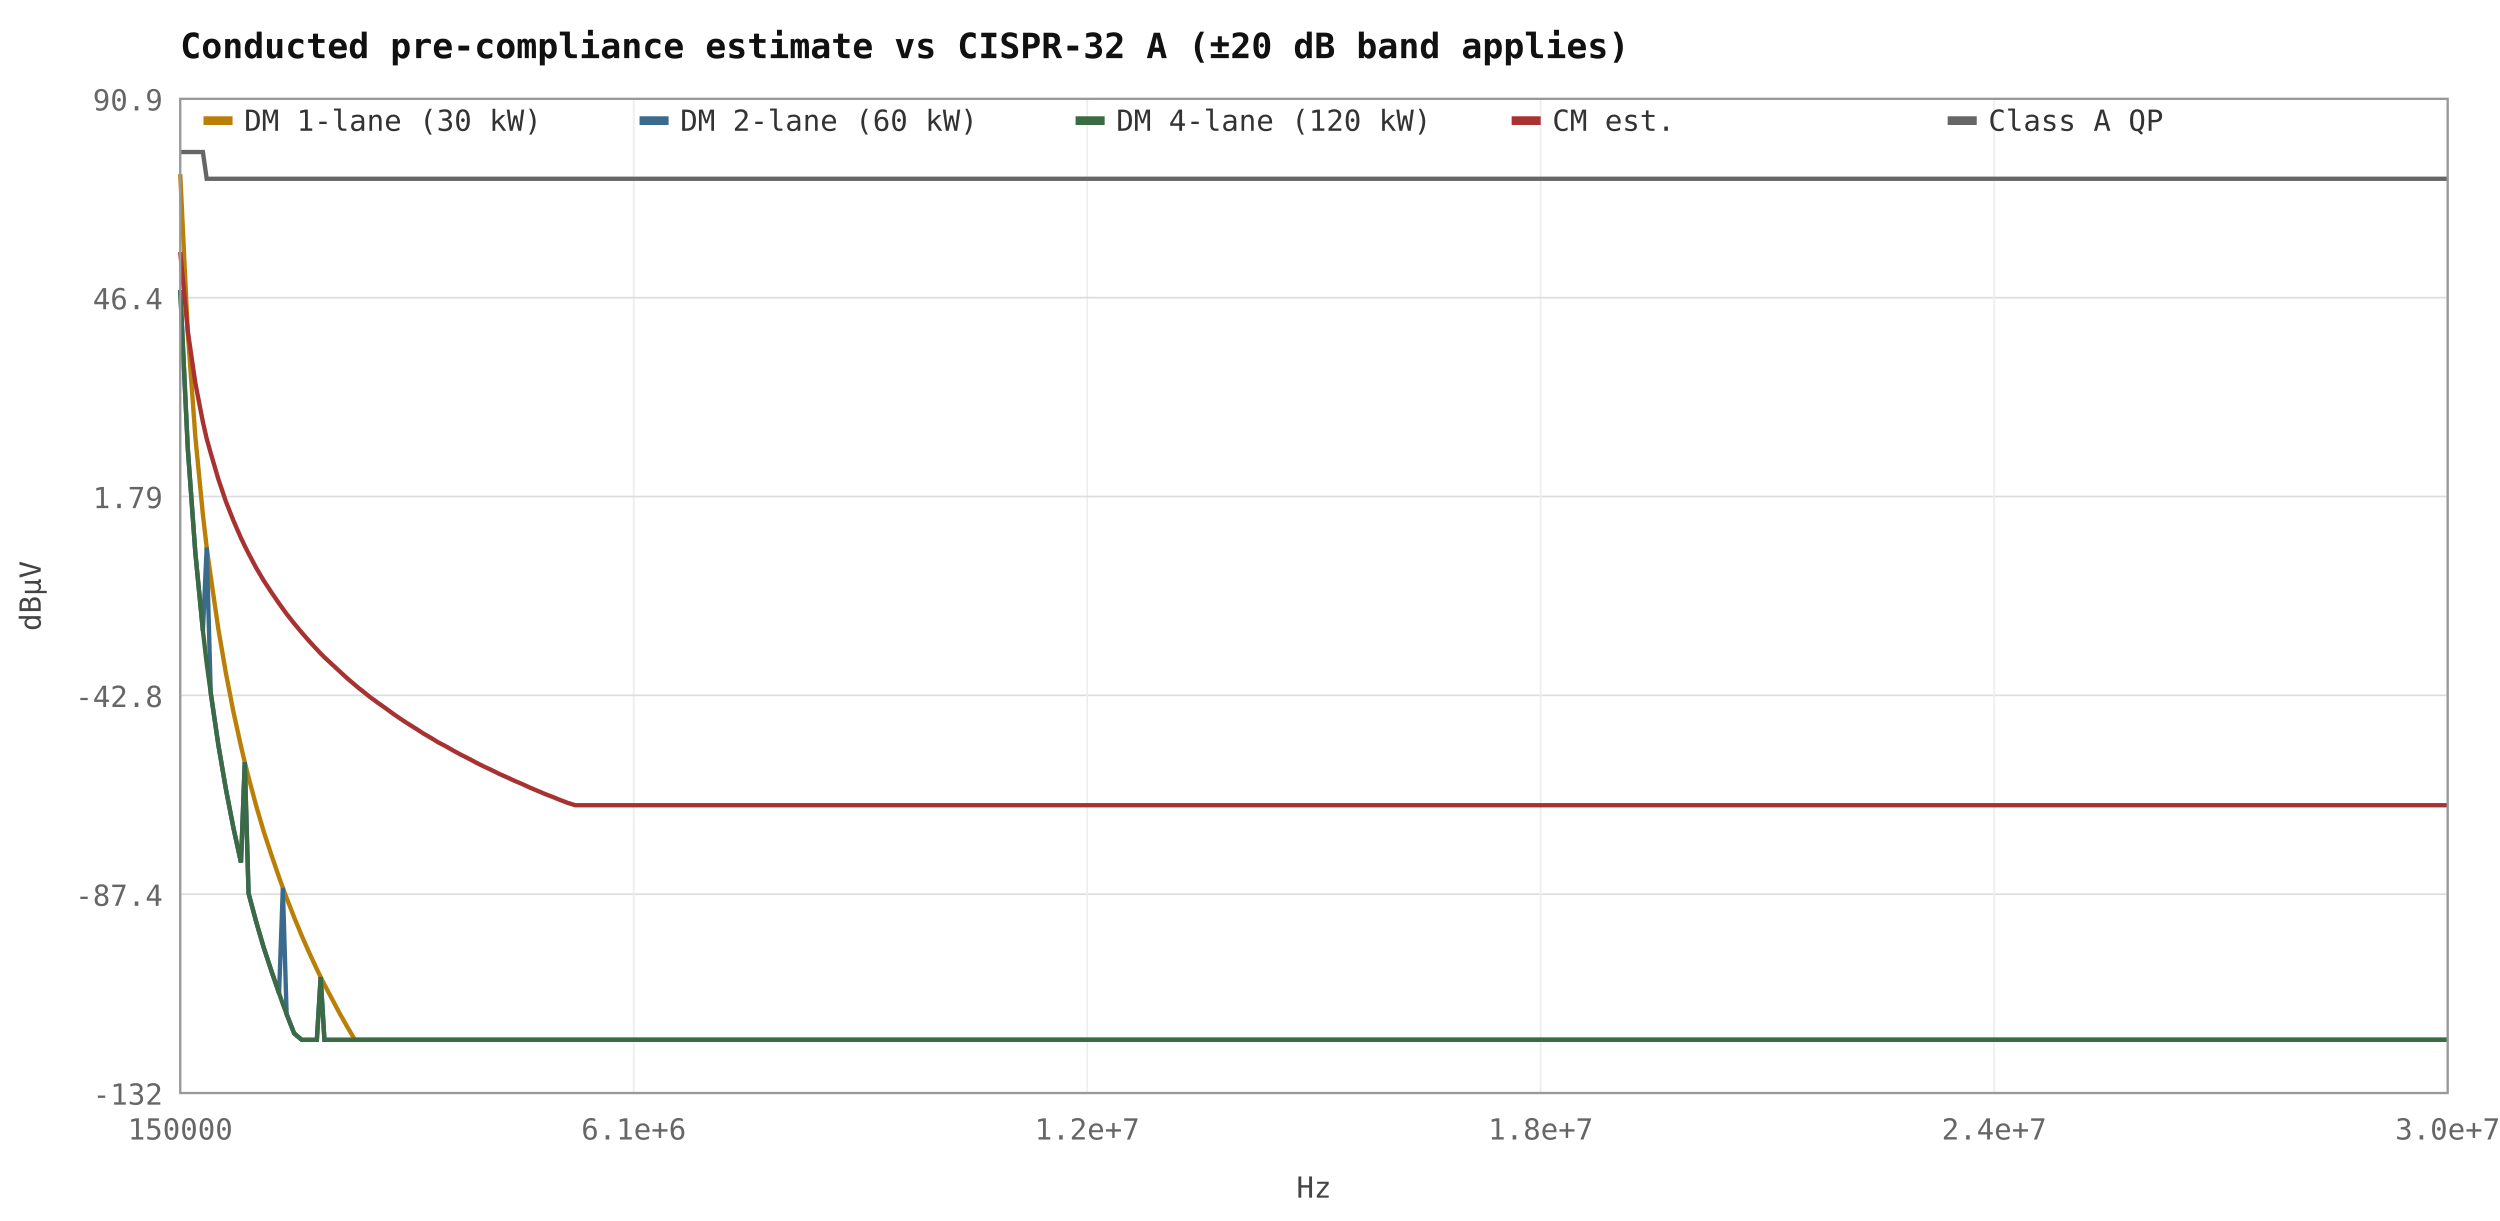
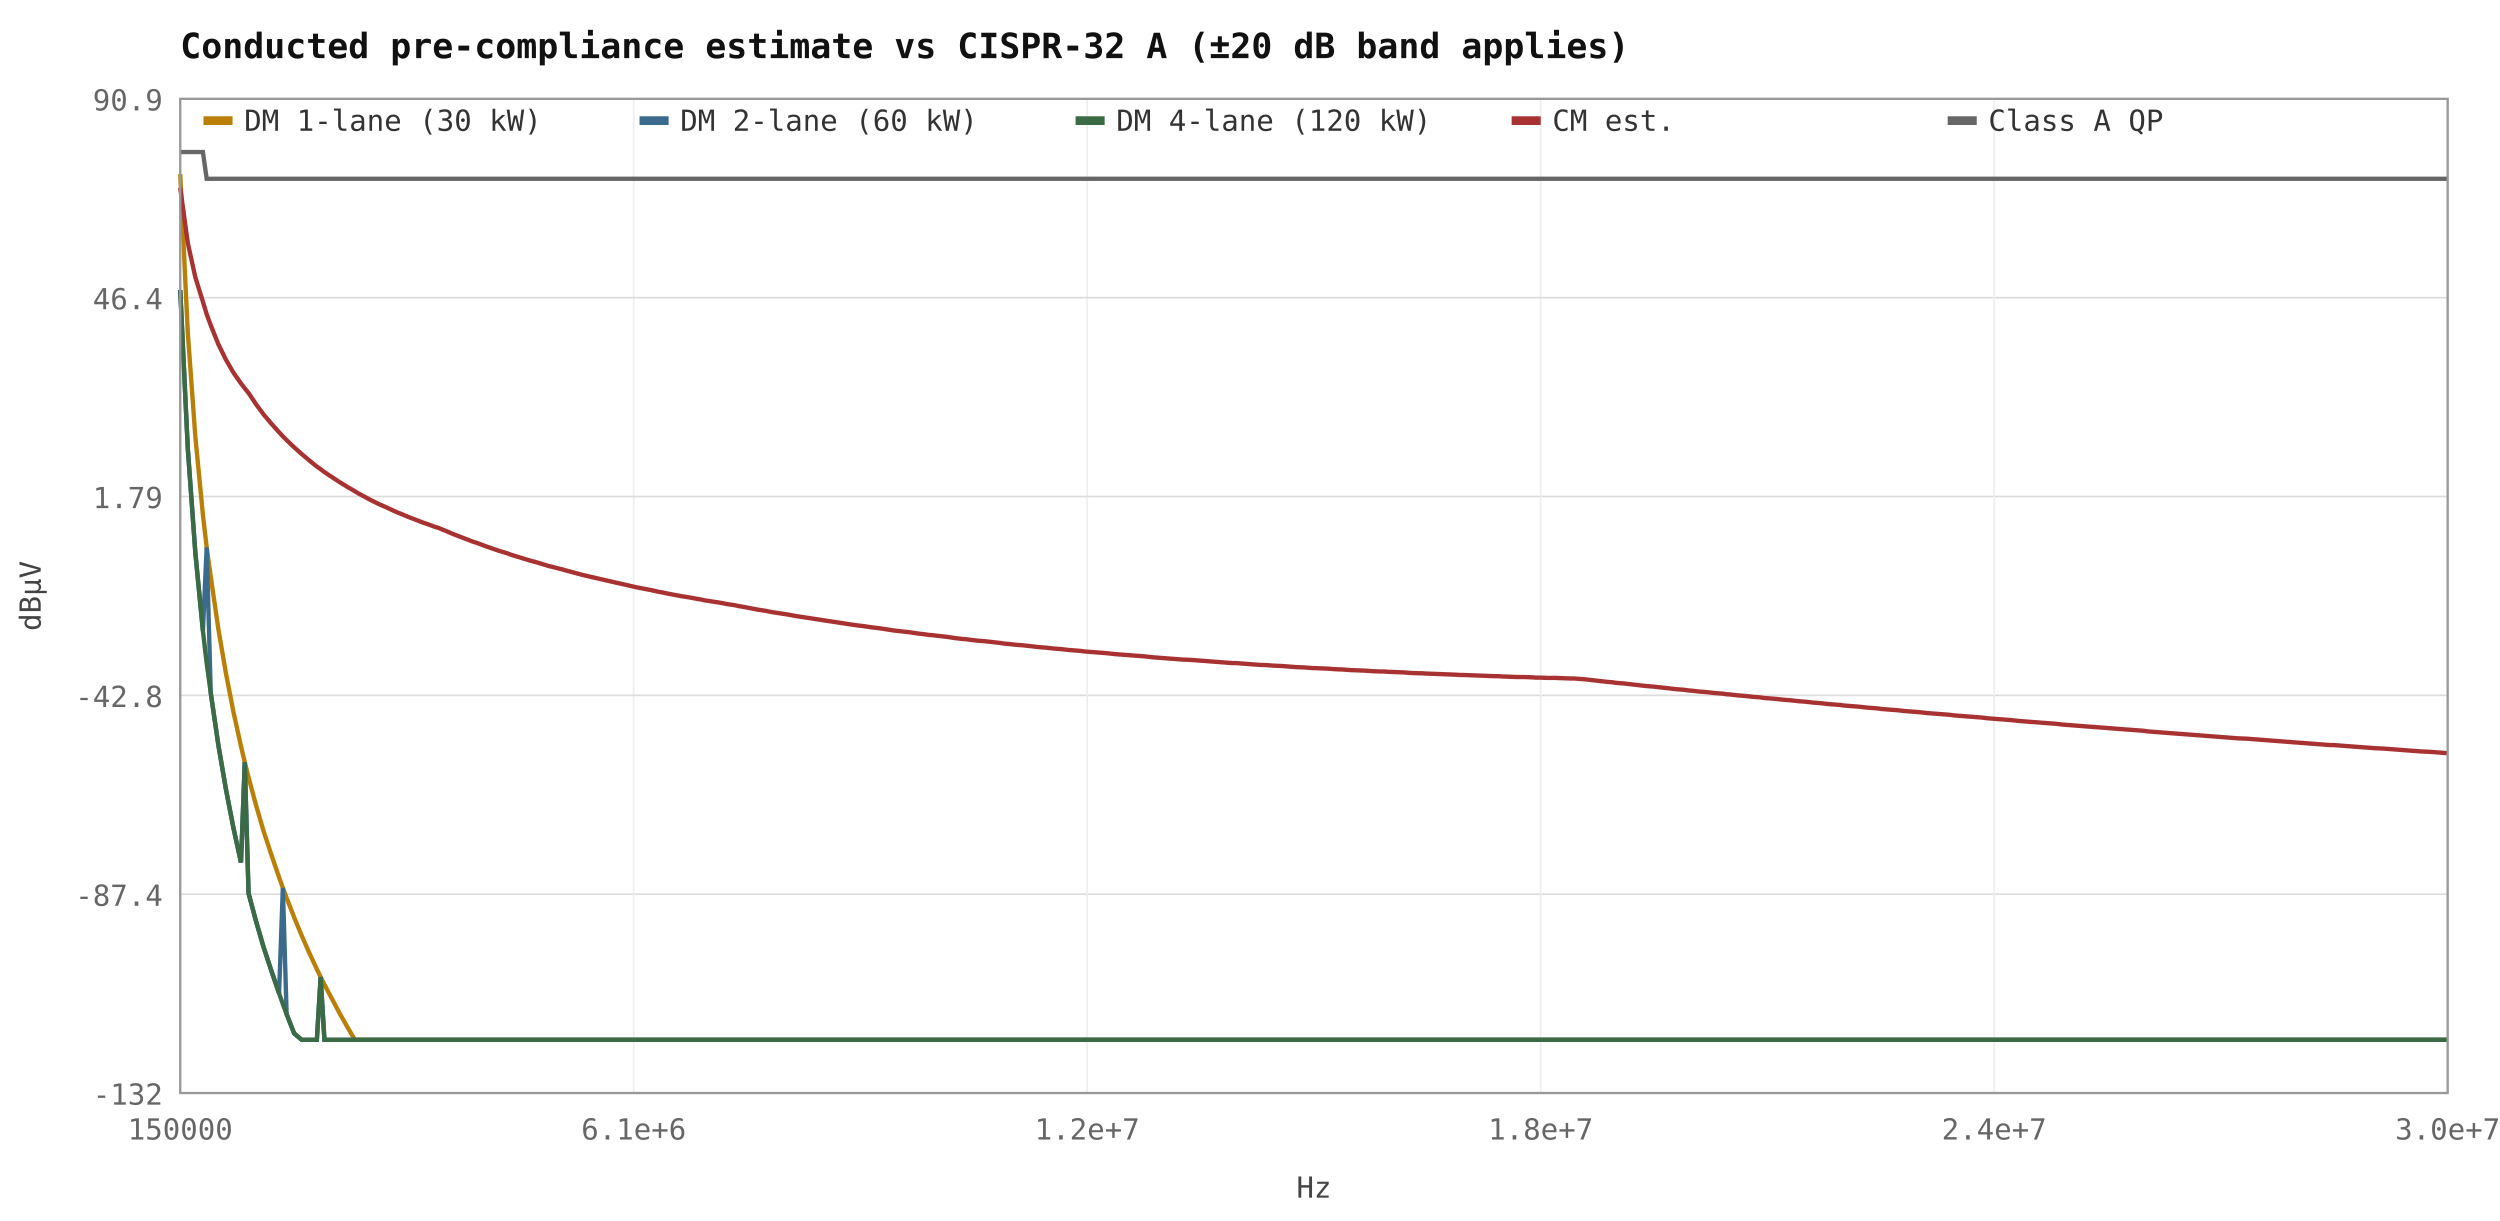
<svg xmlns="http://www.w3.org/2000/svg" width="860" height="420" font-family="Menlo,monospace">
  <rect width="860" height="420" fill="#fff" />
  <text x="62" y="20" font-size="12" font-weight="bold" fill="#111">Conducted pre-compliance estimate vs CISPR-32 A (±20 dB band applies)</text>
  <line x1="62" y1="376" x2="842" y2="376" stroke="#ddd" stroke-width="0.6" />
  <text x="56" y="380" text-anchor="end" font-size="10" fill="#666">-132</text>
  <line x1="62" y1="34" x2="62" y2="376" stroke="#eee" stroke-width="0.6" />
  <text x="62" y="392" text-anchor="middle" font-size="10" fill="#666">150000</text>
  <line x1="62" y1="307.6" x2="842" y2="307.6" stroke="#ddd" stroke-width="0.6" />
  <text x="56" y="311.6" text-anchor="end" font-size="10" fill="#666">-87.4</text>
  <line x1="218" y1="34" x2="218" y2="376" stroke="#eee" stroke-width="0.6" />
  <text x="218" y="392" text-anchor="middle" font-size="10" fill="#666">6.1e+6</text>
  <line x1="62" y1="239.2" x2="842" y2="239.2" stroke="#ddd" stroke-width="0.6" />
  <text x="56" y="243.2" text-anchor="end" font-size="10" fill="#666">-42.8</text>
  <line x1="374" y1="34" x2="374" y2="376" stroke="#eee" stroke-width="0.6" />
  <text x="374" y="392" text-anchor="middle" font-size="10" fill="#666">1.2e+7</text>
  <line x1="62" y1="170.8" x2="842" y2="170.8" stroke="#ddd" stroke-width="0.6" />
  <text x="56" y="174.8" text-anchor="end" font-size="10" fill="#666">1.79</text>
  <line x1="530" y1="34" x2="530" y2="376" stroke="#eee" stroke-width="0.6" />
  <text x="530" y="392" text-anchor="middle" font-size="10" fill="#666">1.8e+7</text>
  <line x1="62" y1="102.4" x2="842" y2="102.4" stroke="#ddd" stroke-width="0.6" />
  <text x="56" y="106.4" text-anchor="end" font-size="10" fill="#666">46.4</text>
  <line x1="686" y1="34" x2="686" y2="376" stroke="#eee" stroke-width="0.6" />
  <text x="686" y="392" text-anchor="middle" font-size="10" fill="#666">2.4e+7</text>
  <line x1="62" y1="34" x2="842" y2="34" stroke="#ddd" stroke-width="0.6" />
  <text x="56" y="38" text-anchor="end" font-size="10" fill="#666">90.9</text>
  <line x1="842" y1="34" x2="842" y2="376" stroke="#eee" stroke-width="0.6" />
  <text x="842" y="392" text-anchor="middle" font-size="10" fill="#666">3.0e+7</text>
  <path d="M62.0,59.9L64.6,114.4L67.2,150.3L69.8,177.1L71.1,188.3L72.5,198.4L75.1,216.3L77.7,231.5L80.3,244.9L82.9,256.7L84.2,262.2L85.5,267.4L88.1,277.1L90.7,286.0L93.4,294.2L96.0,301.8L97.3,305.4L98.6,308.9L101.2,315.6L103.8,321.9L106.4,327.8L109.0,333.4L110.3,336.1L111.6,338.7L114.3,343.8L116.9,348.7L119.5,353.3L122.1,357.7L123.4,357.7L124.7,357.7L127.3,357.7L129.9,357.7L132.6,357.7L135.2,357.7L136.5,357.7L137.8,357.7L140.4,357.7L143.0,357.7L145.6,357.7L148.2,357.7L149.5,357.7L150.8,357.7L153.5,357.7L156.1,357.7L158.7,357.7L161.3,357.7L162.6,357.7L163.9,357.7L166.5,357.7L169.1,357.7L171.7,357.7L174.4,357.7L175.7,357.7L177.0,357.7L179.6,357.7L182.2,357.7L184.8,357.7L187.4,357.7L188.7,357.7L190.0,357.7L192.7,357.7L195.3,357.7L197.9,357.7L200.5,357.7L201.8,357.7L203.1,357.7L205.7,357.7L208.3,357.7L210.9,357.7L213.6,357.7L214.9,357.7L216.2,357.7L218.8,357.7L221.4,357.7L224.0,357.7L226.6,357.7L227.9,357.7L229.2,357.7L231.8,357.7L234.5,357.7L237.1,357.7L239.7,357.7L241.0,357.7L242.3,357.7L244.9,357.7L247.5,357.7L250.1,357.7L252.8,357.7L254.1,357.7L255.4,357.7L258.0,357.7L260.6,357.7L263.2,357.7L265.8,357.7L267.1,357.7L268.4,357.7L271.0,357.7L273.7,357.7L276.3,357.7L278.9,357.7L280.2,357.7L281.5,357.7L284.1,357.7L286.7,357.7L289.3,357.7L291.9,357.7L293.3,357.7L294.6,357.7L297.2,357.7L299.8,357.7L302.4,357.7L305.0,357.7L306.3,357.7L307.6,357.7L310.2,357.7L312.9,357.7L315.5,357.7L318.1,357.7L319.4,357.7L320.7,357.7L323.3,357.7L325.9,357.7L328.5,357.7L331.1,357.7L332.5,357.7L333.8,357.7L336.4,357.7L339.0,357.7L341.6,357.7L344.2,357.7L345.5,357.7L346.8,357.7L349.4,357.7L352.1,357.7L354.7,357.7L357.3,357.7L358.6,357.7L359.9,357.7L362.5,357.7L365.1,357.7L367.7,357.7L370.3,357.7L371.6,357.7L373.0,357.7L375.6,357.7L378.2,357.7L380.8,357.7L383.4,357.7L384.7,357.7L386.0,357.7L388.6,357.7L391.2,357.7L393.9,357.7L396.5,357.7L397.8,357.7L399.1,357.7L401.7,357.7L404.3,357.7L406.9,357.7L409.5,357.7L410.8,357.7L412.2,357.7L414.8,357.7L417.4,357.7L420.0,357.7L422.6,357.7L423.9,357.7L425.2,357.7L427.8,357.7L430.4,357.7L433.1,357.7L435.7,357.7L437.0,357.7L438.3,357.7L440.9,357.7L443.5,357.7L446.1,357.7L448.7,357.7L450.0,357.7L451.3,357.7L454.0,357.7L456.6,357.7L459.2,357.7L461.8,357.7L463.1,357.7L464.4,357.7L467.0,357.7L469.6,357.7L472.3,357.7L474.9,357.7L476.2,357.7L477.5,357.7L480.1,357.7L482.7,357.7L485.3,357.7L487.9,357.7L489.2,357.7L490.5,357.7L493.2,357.7L495.8,357.7L498.4,357.7L501.0,357.7L502.3,357.7L503.6,357.7L506.2,357.7L508.8,357.7L511.4,357.7L514.1,357.7L515.4,357.7L516.7,357.7L519.3,357.7L521.9,357.7L524.5,357.7L527.1,357.7L528.4,357.7L529.7,357.7L532.4,357.7L535.0,357.7L537.6,357.7L540.2,357.7L541.5,357.7L542.8,357.7L545.4,357.7L548.0,357.7L550.6,357.7L553.3,357.7L554.6,357.7L555.9,357.7L558.5,357.7L561.1,357.7L563.7,357.7L566.3,357.7L567.6,357.7L568.9,357.7L571.5,357.7L574.2,357.7L576.8,357.7L579.4,357.7L580.7,357.7L582.0,357.7L584.6,357.7L587.2,357.7L589.8,357.7L592.5,357.7L593.8,357.7L595.1,357.7L597.7,357.7L600.3,357.7L602.9,357.7L605.5,357.7L606.8,357.7L608.1,357.7L610.7,357.7L613.4,357.7L616.0,357.7L618.6,357.7L619.9,357.7L621.2,357.7L623.8,357.7L626.4,357.7L629.0,357.7L631.6,357.7L633.0,357.7L634.3,357.7L636.9,357.7L639.5,357.7L642.1,357.7L644.7,357.7L646.0,357.7L647.3,357.7L649.9,357.7L652.6,357.7L655.2,357.7L657.8,357.7L659.1,357.7L660.4,357.7L663.0,357.7L665.6,357.7L668.2,357.7L670.8,357.7L672.2,357.7L673.5,357.7L676.1,357.7L678.7,357.7L681.3,357.7L683.9,357.7L685.2,357.7L686.5,357.7L689.1,357.7L691.7,357.7L694.4,357.7L697.0,357.7L698.3,357.7L699.6,357.7L702.2,357.7L704.8,357.7L707.4,357.7L710.0,357.7L711.3,357.7L712.7,357.7L715.3,357.7L717.9,357.7L720.5,357.7L723.1,357.7L724.4,357.7L725.7,357.7L728.3,357.7L730.9,357.7L733.6,357.7L736.2,357.7L737.5,357.7L738.8,357.7L741.4,357.7L744.0,357.7L746.6,357.7L749.2,357.7L750.5,357.7L751.8,357.7L754.5,357.7L757.1,357.7L759.7,357.7L762.3,357.7L763.6,357.7L764.9,357.7L767.5,357.7L770.1,357.7L772.8,357.7L775.4,357.7L776.7,357.7L778.0,357.7L780.6,357.7L783.2,357.7L785.8,357.7L788.4,357.7L789.7,357.7L791.0,357.7L793.7,357.7L796.3,357.7L798.9,357.7L801.5,357.7L802.8,357.7L804.1,357.7L806.7,357.7L809.3,357.7L811.9,357.7L814.6,357.7L815.9,357.7L817.2,357.7L819.8,357.7L822.4,357.7L825.0,357.7L827.6,357.7L828.9,357.7L830.2,357.7L832.9,357.7L835.5,357.7L838.1,357.7L840.7,357.7L842.0,357.7" fill="none" stroke="#B97F07" stroke-width="1.5" />
  <path d="M62.0,99.8L64.6,154.3L67.2,190.2L69.8,217.0L71.1,188.3L72.5,238.4L75.1,256.2L77.7,271.4L80.3,284.8L82.9,296.7L84.2,262.2L85.5,307.3L88.1,317.0L90.7,325.9L93.4,334.1L96.0,341.7L97.3,305.4L98.6,348.9L101.2,355.5L103.8,357.7L106.4,357.7L109.0,357.7L110.3,336.1L111.6,357.7L114.3,357.7L116.9,357.7L119.5,357.7L122.1,357.7L123.4,357.7L124.7,357.7L127.3,357.7L129.9,357.7L132.6,357.7L135.2,357.7L136.5,357.7L137.8,357.7L140.4,357.7L143.0,357.7L145.6,357.7L148.2,357.7L149.5,357.7L150.8,357.7L153.5,357.7L156.1,357.7L158.7,357.7L161.3,357.7L162.6,357.7L163.9,357.7L166.5,357.7L169.1,357.7L171.7,357.7L174.4,357.7L175.7,357.7L177.0,357.7L179.6,357.7L182.2,357.7L184.8,357.7L187.4,357.7L188.7,357.7L190.0,357.7L192.7,357.7L195.3,357.7L197.9,357.7L200.5,357.7L201.8,357.7L203.1,357.7L205.7,357.7L208.3,357.7L210.9,357.7L213.6,357.7L214.9,357.7L216.2,357.7L218.8,357.7L221.4,357.7L224.0,357.7L226.6,357.7L227.9,357.7L229.2,357.7L231.8,357.7L234.5,357.7L237.1,357.7L239.7,357.7L241.0,357.7L242.3,357.7L244.9,357.7L247.5,357.7L250.1,357.7L252.8,357.7L254.1,357.7L255.4,357.7L258.0,357.7L260.6,357.7L263.2,357.7L265.8,357.7L267.1,357.7L268.4,357.7L271.0,357.7L273.7,357.7L276.3,357.7L278.9,357.7L280.2,357.7L281.5,357.7L284.1,357.7L286.7,357.7L289.3,357.7L291.9,357.7L293.3,357.7L294.6,357.7L297.2,357.7L299.8,357.7L302.4,357.7L305.0,357.7L306.3,357.7L307.6,357.7L310.2,357.7L312.9,357.7L315.5,357.7L318.1,357.7L319.4,357.7L320.7,357.7L323.3,357.7L325.9,357.7L328.5,357.7L331.1,357.7L332.5,357.7L333.8,357.7L336.4,357.7L339.0,357.7L341.6,357.7L344.2,357.7L345.5,357.7L346.8,357.7L349.4,357.7L352.1,357.7L354.7,357.7L357.3,357.7L358.6,357.7L359.9,357.7L362.5,357.7L365.1,357.7L367.7,357.7L370.3,357.7L371.6,357.7L373.0,357.7L375.6,357.7L378.2,357.7L380.8,357.7L383.4,357.7L384.7,357.7L386.0,357.7L388.6,357.7L391.2,357.7L393.9,357.7L396.5,357.7L397.8,357.7L399.1,357.7L401.7,357.7L404.3,357.7L406.9,357.7L409.5,357.7L410.8,357.7L412.2,357.7L414.8,357.7L417.4,357.7L420.0,357.7L422.6,357.7L423.9,357.7L425.2,357.7L427.8,357.7L430.4,357.7L433.1,357.7L435.7,357.7L437.0,357.7L438.3,357.7L440.9,357.7L443.5,357.7L446.1,357.7L448.7,357.7L450.0,357.7L451.3,357.7L454.0,357.7L456.6,357.7L459.2,357.7L461.8,357.7L463.1,357.7L464.4,357.7L467.0,357.7L469.6,357.7L472.3,357.7L474.9,357.7L476.2,357.7L477.5,357.7L480.1,357.7L482.7,357.7L485.3,357.7L487.9,357.7L489.2,357.7L490.5,357.7L493.2,357.7L495.8,357.7L498.4,357.7L501.0,357.7L502.3,357.7L503.6,357.7L506.2,357.7L508.8,357.7L511.4,357.7L514.1,357.7L515.4,357.7L516.7,357.7L519.3,357.7L521.9,357.7L524.5,357.7L527.1,357.7L528.4,357.7L529.7,357.7L532.4,357.7L535.0,357.7L537.6,357.7L540.2,357.7L541.5,357.7L542.8,357.7L545.4,357.7L548.0,357.7L550.6,357.7L553.3,357.7L554.6,357.7L555.9,357.7L558.5,357.7L561.1,357.7L563.7,357.7L566.3,357.7L567.6,357.7L568.9,357.7L571.5,357.7L574.2,357.7L576.8,357.7L579.4,357.7L580.7,357.7L582.0,357.7L584.6,357.7L587.2,357.7L589.8,357.7L592.5,357.7L593.8,357.7L595.1,357.7L597.7,357.7L600.3,357.7L602.9,357.7L605.5,357.7L606.8,357.7L608.1,357.7L610.7,357.7L613.4,357.7L616.0,357.7L618.6,357.7L619.9,357.7L621.2,357.7L623.8,357.7L626.4,357.7L629.0,357.7L631.6,357.7L633.0,357.7L634.3,357.7L636.9,357.7L639.5,357.7L642.1,357.7L644.7,357.7L646.0,357.7L647.3,357.7L649.9,357.7L652.6,357.7L655.2,357.7L657.8,357.7L659.1,357.7L660.4,357.7L663.0,357.7L665.6,357.7L668.2,357.7L670.8,357.7L672.2,357.7L673.5,357.7L676.1,357.7L678.7,357.7L681.3,357.7L683.9,357.7L685.2,357.7L686.5,357.7L689.1,357.7L691.7,357.7L694.4,357.7L697.0,357.7L698.3,357.7L699.6,357.7L702.2,357.7L704.8,357.7L707.4,357.7L710.0,357.7L711.3,357.7L712.7,357.7L715.3,357.7L717.9,357.7L720.5,357.7L723.1,357.7L724.4,357.7L725.7,357.7L728.3,357.7L730.9,357.7L733.6,357.7L736.2,357.7L737.5,357.7L738.8,357.7L741.4,357.7L744.0,357.7L746.6,357.7L749.2,357.7L750.5,357.7L751.8,357.7L754.5,357.7L757.1,357.7L759.7,357.7L762.3,357.7L763.6,357.7L764.9,357.7L767.5,357.7L770.1,357.7L772.8,357.7L775.4,357.7L776.7,357.7L778.0,357.7L780.6,357.7L783.2,357.7L785.8,357.7L788.4,357.7L789.7,357.7L791.0,357.7L793.7,357.7L796.3,357.7L798.9,357.7L801.5,357.7L802.8,357.7L804.1,357.7L806.7,357.7L809.3,357.7L811.9,357.7L814.6,357.7L815.9,357.7L817.2,357.7L819.8,357.7L822.4,357.7L825.0,357.7L827.6,357.7L828.9,357.7L830.2,357.7L832.9,357.7L835.5,357.7L838.1,357.7L840.7,357.7L842.0,357.7" fill="none" stroke="#3A6B8C" stroke-width="1.5" />
  <path d="M62.0,99.8L64.6,154.3L67.2,190.2L69.8,217.0L71.1,228.2L72.5,238.4L75.1,256.2L77.7,271.4L80.3,284.8L82.9,296.7L84.2,262.2L85.5,307.3L88.1,317.0L90.7,325.9L93.4,334.1L96.0,341.7L97.3,345.4L98.6,348.9L101.2,355.5L103.8,357.7L106.4,357.7L109.0,357.7L110.3,336.1L111.6,357.7L114.3,357.7L116.9,357.7L119.5,357.7L122.1,357.7L123.4,357.7L124.7,357.7L127.3,357.7L129.9,357.7L132.6,357.7L135.2,357.7L136.5,357.7L137.8,357.7L140.4,357.7L143.0,357.7L145.6,357.7L148.2,357.7L149.5,357.7L150.8,357.7L153.5,357.7L156.1,357.7L158.7,357.7L161.3,357.7L162.6,357.7L163.9,357.7L166.5,357.7L169.1,357.7L171.7,357.7L174.4,357.7L175.7,357.7L177.0,357.7L179.6,357.7L182.2,357.7L184.8,357.7L187.4,357.7L188.7,357.7L190.0,357.7L192.7,357.7L195.3,357.7L197.9,357.7L200.5,357.7L201.8,357.7L203.1,357.7L205.7,357.7L208.3,357.7L210.9,357.7L213.6,357.7L214.9,357.7L216.2,357.7L218.8,357.7L221.4,357.7L224.0,357.7L226.6,357.7L227.9,357.7L229.2,357.7L231.8,357.7L234.5,357.7L237.1,357.7L239.7,357.7L241.0,357.7L242.3,357.7L244.9,357.7L247.5,357.7L250.1,357.7L252.8,357.7L254.1,357.7L255.4,357.7L258.0,357.7L260.6,357.7L263.2,357.7L265.8,357.7L267.1,357.7L268.4,357.7L271.0,357.7L273.7,357.7L276.3,357.7L278.9,357.7L280.2,357.7L281.5,357.7L284.1,357.7L286.7,357.7L289.3,357.7L291.9,357.7L293.3,357.7L294.6,357.7L297.2,357.7L299.8,357.7L302.4,357.7L305.0,357.7L306.3,357.7L307.6,357.7L310.2,357.7L312.9,357.7L315.5,357.7L318.1,357.7L319.4,357.7L320.7,357.7L323.3,357.7L325.9,357.7L328.5,357.7L331.1,357.7L332.5,357.7L333.8,357.7L336.4,357.7L339.0,357.7L341.6,357.7L344.2,357.7L345.5,357.7L346.8,357.7L349.4,357.7L352.1,357.7L354.7,357.7L357.3,357.7L358.6,357.7L359.9,357.7L362.5,357.7L365.1,357.7L367.7,357.7L370.3,357.7L371.6,357.7L373.0,357.7L375.6,357.7L378.2,357.7L380.8,357.7L383.4,357.7L384.7,357.7L386.0,357.7L388.6,357.7L391.2,357.7L393.9,357.7L396.5,357.7L397.8,357.7L399.1,357.7L401.7,357.7L404.3,357.7L406.9,357.7L409.5,357.7L410.8,357.7L412.2,357.7L414.8,357.7L417.4,357.7L420.0,357.7L422.6,357.7L423.9,357.7L425.2,357.7L427.8,357.7L430.4,357.7L433.1,357.7L435.7,357.7L437.0,357.7L438.3,357.7L440.9,357.7L443.5,357.7L446.1,357.7L448.7,357.7L450.0,357.7L451.3,357.7L454.0,357.7L456.6,357.7L459.2,357.7L461.8,357.7L463.1,357.7L464.4,357.7L467.0,357.7L469.6,357.7L472.3,357.7L474.9,357.7L476.2,357.7L477.5,357.7L480.1,357.7L482.7,357.7L485.3,357.7L487.9,357.7L489.2,357.7L490.5,357.7L493.2,357.7L495.8,357.7L498.4,357.7L501.0,357.7L502.3,357.7L503.6,357.7L506.2,357.7L508.8,357.7L511.4,357.7L514.1,357.7L515.4,357.7L516.7,357.7L519.3,357.7L521.9,357.7L524.5,357.7L527.1,357.7L528.4,357.7L529.7,357.7L532.4,357.7L535.0,357.7L537.6,357.7L540.2,357.7L541.5,357.7L542.8,357.7L545.4,357.7L548.0,357.7L550.6,357.7L553.3,357.7L554.6,357.7L555.9,357.7L558.5,357.7L561.1,357.7L563.7,357.7L566.3,357.7L567.6,357.7L568.9,357.7L571.5,357.7L574.2,357.7L576.8,357.7L579.4,357.7L580.7,357.7L582.0,357.7L584.6,357.7L587.2,357.7L589.8,357.7L592.5,357.7L593.8,357.7L595.1,357.7L597.7,357.7L600.3,357.7L602.9,357.7L605.5,357.7L606.8,357.7L608.1,357.7L610.7,357.7L613.4,357.7L616.0,357.7L618.6,357.7L619.9,357.7L621.2,357.7L623.8,357.7L626.4,357.7L629.0,357.7L631.6,357.7L633.0,357.7L634.3,357.7L636.9,357.7L639.5,357.7L642.1,357.7L644.7,357.7L646.0,357.7L647.3,357.7L649.9,357.7L652.6,357.7L655.2,357.7L657.8,357.7L659.1,357.7L660.4,357.7L663.0,357.7L665.6,357.7L668.2,357.7L670.8,357.7L672.2,357.7L673.5,357.7L676.1,357.7L678.7,357.7L681.3,357.7L683.9,357.7L685.2,357.7L686.5,357.7L689.1,357.7L691.7,357.7L694.4,357.7L697.0,357.7L698.3,357.7L699.6,357.7L702.2,357.7L704.8,357.7L707.4,357.7L710.0,357.7L711.3,357.7L712.7,357.7L715.3,357.7L717.9,357.7L720.5,357.7L723.1,357.7L724.4,357.7L725.7,357.7L728.3,357.7L730.9,357.7L733.6,357.7L736.2,357.7L737.5,357.7L738.8,357.7L741.4,357.7L744.0,357.7L746.6,357.7L749.2,357.7L750.5,357.7L751.8,357.7L754.5,357.7L757.1,357.7L759.7,357.7L762.3,357.7L763.6,357.7L764.9,357.7L767.5,357.7L770.1,357.7L772.8,357.7L775.4,357.7L776.7,357.7L778.0,357.7L780.6,357.7L783.2,357.7L785.8,357.7L788.4,357.7L789.7,357.7L791.0,357.7L793.7,357.7L796.3,357.7L798.9,357.7L801.5,357.7L802.8,357.7L804.1,357.7L806.7,357.7L809.3,357.7L811.9,357.7L814.6,357.7L815.9,357.7L817.2,357.7L819.8,357.7L822.4,357.7L825.0,357.7L827.6,357.7L828.9,357.7L830.2,357.7L832.9,357.7L835.5,357.7L838.1,357.7L840.7,357.7L842.0,357.7" fill="none" stroke="#3A6B45" stroke-width="1.5" />
-   <path d="M62.0,86.7L64.6,113.9L67.2,131.8L69.8,145.2L71.1,150.9L72.5,155.9L75.1,164.8L77.7,172.5L80.3,179.1L82.9,185.1L84.2,187.8L85.5,190.4L88.1,195.3L90.7,199.7L93.4,203.8L96.0,207.6L97.3,209.4L98.6,211.2L101.2,214.5L103.8,217.6L106.4,220.6L109.0,223.4L110.3,224.8L111.6,226.1L114.3,228.6L116.9,231.0L119.5,233.4L122.1,235.6L123.4,236.7L124.7,237.7L127.3,239.8L129.9,241.7L132.6,243.6L135.2,245.5L136.5,246.4L137.8,247.3L140.4,249.0L143.0,250.6L145.6,252.3L148.2,253.8L149.5,254.6L150.8,255.4L153.5,256.8L156.1,258.3L158.7,259.7L161.3,261.0L162.6,261.7L163.9,262.4L166.5,263.7L169.1,264.9L171.7,266.2L174.4,267.4L175.7,268.0L177.0,268.6L179.6,269.7L182.2,270.9L184.8,272.0L187.4,273.1L188.7,273.6L190.0,274.1L192.7,275.2L195.3,276.2L197.9,277.0L200.5,277.0L201.8,277.0L203.1,277.0L205.7,277.0L208.3,277.0L210.9,277.0L213.6,277.0L214.9,277.0L216.2,277.0L218.8,277.0L221.4,277.0L224.0,277.0L226.6,277.0L227.9,277.0L229.2,277.0L231.8,277.0L234.5,277.0L237.1,277.0L239.7,277.0L241.0,277.0L242.3,277.0L244.9,277.0L247.5,277.0L250.1,277.0L252.8,277.0L254.1,277.0L255.4,277.0L258.0,277.0L260.6,277.0L263.2,277.0L265.8,277.0L267.1,277.0L268.4,277.0L271.0,277.0L273.7,277.0L276.3,277.0L278.9,277.0L280.2,277.0L281.5,277.0L284.1,277.0L286.7,277.0L289.3,277.0L291.9,277.0L293.3,277.0L294.6,277.0L297.2,277.0L299.8,277.0L302.4,277.0L305.0,277.0L306.3,277.0L307.6,277.0L310.2,277.0L312.9,277.0L315.5,277.0L318.1,277.0L319.4,277.0L320.7,277.0L323.3,277.0L325.9,277.0L328.5,277.0L331.1,277.0L332.5,277.0L333.8,277.0L336.4,277.0L339.0,277.0L341.6,277.0L344.2,277.0L345.5,277.0L346.8,277.0L349.4,277.0L352.1,277.0L354.7,277.0L357.3,277.0L358.6,277.0L359.9,277.0L362.5,277.0L365.1,277.0L367.7,277.0L370.3,277.0L371.6,277.0L373.0,277.0L375.6,277.0L378.2,277.0L380.8,277.0L383.4,277.0L384.7,277.0L386.0,277.0L388.6,277.0L391.2,277.0L393.9,277.0L396.5,277.0L397.8,277.0L399.1,277.0L401.7,277.0L404.3,277.0L406.9,277.0L409.5,277.0L410.8,277.0L412.2,277.0L414.8,277.0L417.4,277.0L420.0,277.0L422.6,277.0L423.9,277.0L425.2,277.0L427.8,277.0L430.4,277.0L433.1,277.0L435.7,277.0L437.0,277.0L438.3,277.0L440.9,277.0L443.5,277.0L446.1,277.0L448.7,277.0L450.0,277.0L451.3,277.0L454.0,277.0L456.6,277.0L459.2,277.0L461.8,277.0L463.1,277.0L464.4,277.0L467.0,277.0L469.6,277.0L472.3,277.0L474.9,277.0L476.2,277.0L477.5,277.0L480.1,277.0L482.7,277.0L485.3,277.0L487.9,277.0L489.2,277.0L490.5,277.0L493.2,277.0L495.8,277.0L498.4,277.0L501.0,277.0L502.3,277.0L503.6,277.0L506.2,277.0L508.8,277.0L511.4,277.0L514.1,277.0L515.4,277.0L516.7,277.0L519.3,277.0L521.9,277.0L524.5,277.0L527.1,277.0L528.4,277.0L529.7,277.0L532.4,277.0L535.0,277.0L537.6,277.0L540.2,277.0L541.5,277.0L542.8,277.0L545.4,277.0L548.0,277.0L550.6,277.0L553.3,277.0L554.6,277.0L555.9,277.0L558.5,277.0L561.1,277.0L563.7,277.0L566.3,277.0L567.6,277.0L568.9,277.0L571.5,277.0L574.2,277.0L576.8,277.0L579.4,277.0L580.7,277.0L582.0,277.0L584.6,277.0L587.2,277.0L589.8,277.0L592.5,277.0L593.8,277.0L595.1,277.0L597.7,277.0L600.3,277.0L602.9,277.0L605.5,277.0L606.8,277.0L608.1,277.0L610.7,277.0L613.4,277.0L616.0,277.0L618.6,277.0L619.9,277.0L621.2,277.0L623.8,277.0L626.4,277.0L629.0,277.0L631.6,277.0L633.0,277.0L634.3,277.0L636.9,277.0L639.5,277.0L642.1,277.0L644.7,277.0L646.0,277.0L647.3,277.0L649.9,277.0L652.6,277.0L655.2,277.0L657.8,277.0L659.1,277.0L660.4,277.0L663.0,277.0L665.6,277.0L668.2,277.0L670.8,277.0L672.2,277.0L673.5,277.0L676.1,277.0L678.7,277.0L681.3,277.0L683.9,277.0L685.2,277.0L686.5,277.0L689.1,277.0L691.7,277.0L694.4,277.0L697.0,277.0L698.3,277.0L699.6,277.0L702.2,277.0L704.8,277.0L707.4,277.0L710.0,277.0L711.3,277.0L712.7,277.0L715.3,277.0L717.9,277.0L720.5,277.0L723.1,277.0L724.4,277.0L725.7,277.0L728.3,277.0L730.9,277.0L733.6,277.0L736.2,277.0L737.5,277.0L738.8,277.0L741.4,277.0L744.0,277.0L746.6,277.0L749.2,277.0L750.5,277.0L751.8,277.0L754.5,277.0L757.1,277.0L759.7,277.0L762.3,277.0L763.6,277.0L764.9,277.0L767.5,277.0L770.1,277.0L772.8,277.0L775.4,277.0L776.7,277.0L778.0,277.0L780.6,277.0L783.2,277.0L785.8,277.0L788.4,277.0L789.7,277.0L791.0,277.0L793.7,277.0L796.3,277.0L798.9,277.0L801.5,277.0L802.8,277.0L804.1,277.0L806.7,277.0L809.3,277.0L811.9,277.0L814.6,277.0L815.9,277.0L817.2,277.0L819.8,277.0L822.4,277.0L825.0,277.0L827.6,277.0L828.9,277.0L830.2,277.0L832.9,277.0L835.5,277.0L838.1,277.0L840.7,277.0L842.0,277.0" fill="none" stroke="#A83232" stroke-width="1.5" />
+   <path d="M62.0,64.6L64.6,83.6L67.2,95.4L69.8,103.8L71.1,108.1L72.5,111.9L75.1,118.4L77.7,123.7L80.3,128.2L82.9,131.9L84.2,133.6L85.5,135.2L88.1,139.1L90.7,142.6L93.4,145.8L96.0,148.7L97.3,150.1L98.6,151.4L101.2,153.9L103.8,156.2L106.4,158.4L109.0,160.5L110.3,161.4L111.6,162.4L114.3,164.2L116.9,165.9L119.5,167.5L122.1,169.0L123.4,169.8L124.7,170.5L127.3,171.9L129.9,173.2L132.6,174.4L135.2,175.6L136.5,176.2L137.8,176.7L140.4,177.8L143.0,178.8L145.6,179.8L148.2,180.7L149.5,181.2L150.8,181.6L153.5,182.7L156.1,183.8L158.7,184.8L161.3,185.8L162.6,186.3L163.9,186.7L166.5,187.7L169.1,188.6L171.7,189.5L174.4,190.3L175.7,190.8L177.0,191.2L179.6,192.0L182.2,192.8L184.8,193.5L187.4,194.3L188.7,194.7L190.0,195.0L192.7,195.7L195.3,196.4L197.9,197.1L200.5,197.8L201.8,198.1L203.1,198.4L205.7,199.0L208.3,199.6L210.9,200.2L213.6,200.8L214.9,201.1L216.2,201.4L218.8,202.0L221.4,202.5L224.0,203.0L226.6,203.6L227.9,203.8L229.2,204.1L231.8,204.6L234.5,205.1L237.1,205.5L239.7,206.0L241.0,206.2L242.3,206.5L244.9,206.9L247.5,207.3L250.1,207.8L252.8,208.2L254.1,208.5L255.4,208.7L258.0,209.2L260.6,209.7L263.2,210.1L265.8,210.6L267.1,210.8L268.4,211.0L271.0,211.4L273.7,211.9L276.3,212.3L278.9,212.7L280.2,212.9L281.5,213.1L284.1,213.5L286.7,213.9L289.3,214.3L291.9,214.7L293.3,214.9L294.6,215.1L297.2,215.4L299.8,215.8L302.4,216.1L305.0,216.5L306.3,216.7L307.6,216.9L310.2,217.2L312.9,217.5L315.5,217.9L318.1,218.2L319.4,218.4L320.7,218.5L323.3,218.8L325.9,219.1L328.5,219.5L331.1,219.8L332.5,219.9L333.8,220.1L336.4,220.4L339.0,220.6L341.6,220.9L344.2,221.2L345.5,221.4L346.8,221.5L349.4,221.8L352.1,222.0L354.7,222.3L357.3,222.6L358.6,222.7L359.9,222.8L362.5,223.1L365.1,223.3L367.7,223.6L370.3,223.8L371.6,223.9L373.0,224.1L375.6,224.3L378.2,224.5L380.8,224.7L383.4,225.0L384.7,225.1L386.0,225.2L388.6,225.4L391.2,225.6L393.9,225.8L396.5,226.1L397.8,226.2L399.1,226.3L401.7,226.5L404.3,226.7L406.9,226.9L409.5,227.0L410.8,227.1L412.2,227.2L414.8,227.4L417.4,227.6L420.0,227.8L422.6,228.0L423.9,228.1L425.2,228.1L427.8,228.3L430.4,228.5L433.1,228.7L435.7,228.8L437.0,228.9L438.3,229.0L440.9,229.1L443.5,229.3L446.1,229.5L448.7,229.6L450.0,229.7L451.3,229.8L454.0,229.9L456.6,230.0L459.2,230.2L461.8,230.3L463.1,230.4L464.4,230.5L467.0,230.6L469.6,230.7L472.3,230.9L474.9,231.0L476.2,231.0L477.5,231.1L480.1,231.2L482.7,231.3L485.3,231.5L487.9,231.6L489.2,231.6L490.5,231.7L493.2,231.8L495.8,231.9L498.4,232.0L501.0,232.1L502.3,232.2L503.6,232.2L506.2,232.3L508.8,232.4L511.4,232.5L514.1,232.6L515.4,232.6L516.7,232.7L519.3,232.8L521.9,232.9L524.5,232.9L527.1,233.0L528.4,233.1L529.7,233.1L532.4,233.2L535.0,233.2L537.6,233.3L540.2,233.4L541.5,233.4L542.8,233.5L545.4,233.7L548.0,234.0L550.6,234.3L553.3,234.6L554.6,234.7L555.9,234.9L558.5,235.1L561.1,235.4L563.7,235.7L566.3,236.0L567.6,236.1L568.9,236.2L571.5,236.5L574.2,236.8L576.8,237.1L579.4,237.3L580.7,237.5L582.0,237.6L584.6,237.9L587.2,238.1L589.8,238.4L592.5,238.6L593.8,238.8L595.1,238.9L597.7,239.2L600.3,239.4L602.9,239.7L605.5,239.9L606.8,240.1L608.1,240.2L610.7,240.4L613.4,240.7L616.0,240.9L618.6,241.2L619.9,241.3L621.2,241.4L623.8,241.7L626.4,241.9L629.0,242.2L631.6,242.4L633.0,242.5L634.3,242.7L636.9,242.9L639.5,243.1L642.1,243.4L644.7,243.6L646.0,243.7L647.3,243.9L649.9,244.1L652.6,244.3L655.2,244.6L657.8,244.8L659.1,244.9L660.4,245.0L663.0,245.3L665.6,245.5L668.2,245.7L670.8,245.9L672.2,246.1L673.5,246.2L676.1,246.4L678.7,246.6L681.3,246.8L683.9,247.1L685.2,247.2L686.5,247.3L689.1,247.5L691.7,247.7L694.4,248.0L697.0,248.2L698.3,248.3L699.6,248.4L702.2,248.6L704.8,248.8L707.4,249.0L710.0,249.3L711.3,249.4L712.7,249.5L715.3,249.7L717.9,249.9L720.5,250.1L723.1,250.3L724.4,250.4L725.7,250.5L728.3,250.7L730.9,250.9L733.6,251.1L736.2,251.3L737.5,251.4L738.8,251.6L741.4,251.8L744.0,252.0L746.6,252.2L749.2,252.4L750.5,252.5L751.8,252.6L754.5,252.8L757.1,253.0L759.7,253.2L762.3,253.4L763.6,253.5L764.9,253.6L767.5,253.8L770.1,254.0L772.8,254.1L775.4,254.3L776.7,254.4L778.0,254.5L780.6,254.7L783.2,254.9L785.8,255.1L788.4,255.3L789.7,255.4L791.0,255.5L793.7,255.7L796.3,255.9L798.9,256.1L801.5,256.3L802.8,256.3L804.1,256.4L806.7,256.6L809.3,256.8L811.9,257.0L814.6,257.2L815.9,257.3L817.2,257.4L819.8,257.5L822.4,257.7L825.0,257.9L827.6,258.1L828.9,258.2L830.2,258.3L832.9,258.5L835.5,258.6L838.1,258.8L840.7,259.0L842.0,259.1" fill="none" stroke="#A83232" stroke-width="1.5" />
  <path d="M62.0,52.3L64.6,52.3L67.2,52.3L69.8,52.3L71.1,61.5L72.5,61.5L75.1,61.5L77.7,61.5L80.3,61.5L82.9,61.5L84.2,61.5L85.5,61.5L88.1,61.5L90.7,61.5L93.4,61.5L96.0,61.5L97.3,61.5L98.6,61.5L101.2,61.5L103.8,61.5L106.4,61.5L109.0,61.5L110.3,61.5L111.6,61.5L114.3,61.5L116.9,61.5L119.5,61.5L122.1,61.5L123.4,61.5L124.7,61.5L127.3,61.5L129.9,61.5L132.6,61.5L135.2,61.5L136.5,61.5L137.8,61.5L140.4,61.5L143.0,61.5L145.6,61.5L148.2,61.5L149.5,61.5L150.8,61.5L153.5,61.5L156.1,61.5L158.7,61.5L161.3,61.5L162.6,61.5L163.9,61.5L166.5,61.5L169.1,61.5L171.7,61.5L174.4,61.5L175.7,61.5L177.0,61.5L179.6,61.5L182.2,61.5L184.8,61.5L187.4,61.5L188.7,61.5L190.0,61.5L192.7,61.5L195.3,61.5L197.9,61.5L200.5,61.5L201.8,61.5L203.1,61.5L205.7,61.5L208.3,61.5L210.9,61.5L213.6,61.5L214.9,61.5L216.2,61.5L218.8,61.5L221.4,61.5L224.0,61.5L226.6,61.5L227.9,61.5L229.2,61.5L231.8,61.5L234.5,61.5L237.1,61.5L239.7,61.5L241.0,61.5L242.3,61.5L244.9,61.5L247.5,61.5L250.1,61.5L252.8,61.5L254.1,61.5L255.4,61.5L258.0,61.5L260.6,61.5L263.2,61.5L265.8,61.5L267.1,61.5L268.4,61.5L271.0,61.5L273.7,61.5L276.3,61.5L278.9,61.5L280.2,61.5L281.5,61.5L284.1,61.5L286.7,61.5L289.3,61.5L291.9,61.5L293.3,61.5L294.6,61.5L297.2,61.5L299.8,61.5L302.4,61.5L305.0,61.5L306.3,61.5L307.6,61.5L310.2,61.5L312.9,61.5L315.5,61.5L318.1,61.5L319.4,61.5L320.7,61.5L323.3,61.5L325.9,61.5L328.5,61.5L331.1,61.5L332.5,61.5L333.8,61.5L336.4,61.5L339.0,61.5L341.6,61.5L344.2,61.5L345.5,61.5L346.8,61.5L349.4,61.5L352.1,61.5L354.7,61.5L357.3,61.5L358.6,61.5L359.9,61.5L362.5,61.5L365.1,61.5L367.7,61.5L370.3,61.5L371.6,61.5L373.0,61.5L375.6,61.5L378.2,61.5L380.8,61.5L383.4,61.5L384.7,61.5L386.0,61.5L388.6,61.5L391.2,61.5L393.9,61.5L396.5,61.5L397.8,61.5L399.1,61.5L401.7,61.5L404.3,61.5L406.9,61.5L409.5,61.5L410.8,61.5L412.2,61.5L414.8,61.5L417.4,61.5L420.0,61.5L422.6,61.5L423.9,61.5L425.2,61.5L427.8,61.5L430.4,61.5L433.1,61.5L435.7,61.5L437.0,61.5L438.3,61.5L440.9,61.5L443.5,61.5L446.1,61.5L448.7,61.5L450.0,61.5L451.3,61.5L454.0,61.5L456.6,61.5L459.2,61.5L461.8,61.5L463.1,61.5L464.4,61.5L467.0,61.5L469.6,61.5L472.3,61.5L474.9,61.5L476.2,61.5L477.5,61.5L480.1,61.5L482.7,61.5L485.3,61.5L487.9,61.5L489.2,61.5L490.5,61.5L493.2,61.5L495.8,61.5L498.4,61.5L501.0,61.5L502.3,61.5L503.6,61.5L506.2,61.5L508.8,61.5L511.4,61.5L514.1,61.5L515.4,61.5L516.7,61.5L519.3,61.5L521.9,61.5L524.5,61.5L527.1,61.5L528.4,61.5L529.7,61.5L532.4,61.5L535.0,61.5L537.6,61.5L540.2,61.5L541.5,61.5L542.8,61.5L545.4,61.5L548.0,61.5L550.6,61.5L553.3,61.5L554.6,61.5L555.9,61.5L558.5,61.5L561.1,61.5L563.7,61.5L566.3,61.5L567.6,61.5L568.9,61.5L571.5,61.5L574.2,61.5L576.8,61.5L579.4,61.5L580.7,61.5L582.0,61.5L584.6,61.5L587.2,61.5L589.8,61.5L592.5,61.5L593.8,61.5L595.1,61.5L597.7,61.5L600.3,61.5L602.9,61.5L605.5,61.5L606.8,61.5L608.1,61.5L610.7,61.5L613.4,61.5L616.0,61.5L618.6,61.5L619.9,61.5L621.2,61.5L623.8,61.5L626.4,61.5L629.0,61.5L631.6,61.5L633.0,61.5L634.3,61.5L636.9,61.5L639.5,61.5L642.1,61.5L644.7,61.5L646.0,61.5L647.3,61.5L649.9,61.5L652.6,61.5L655.2,61.5L657.8,61.5L659.1,61.5L660.4,61.5L663.0,61.5L665.6,61.5L668.2,61.5L670.8,61.5L672.2,61.5L673.5,61.5L676.1,61.5L678.7,61.5L681.3,61.5L683.9,61.5L685.2,61.5L686.5,61.5L689.1,61.5L691.7,61.5L694.4,61.5L697.0,61.5L698.3,61.5L699.6,61.5L702.2,61.5L704.8,61.5L707.4,61.5L710.0,61.5L711.3,61.5L712.7,61.5L715.3,61.5L717.9,61.5L720.5,61.5L723.1,61.5L724.4,61.5L725.7,61.5L728.3,61.5L730.9,61.5L733.6,61.5L736.2,61.5L737.5,61.5L738.8,61.5L741.4,61.5L744.0,61.5L746.6,61.5L749.2,61.5L750.5,61.5L751.8,61.5L754.5,61.5L757.1,61.5L759.7,61.5L762.3,61.5L763.6,61.5L764.9,61.5L767.5,61.5L770.1,61.5L772.8,61.5L775.4,61.5L776.7,61.5L778.0,61.5L780.6,61.5L783.2,61.5L785.8,61.5L788.4,61.5L789.7,61.5L791.0,61.5L793.7,61.5L796.3,61.5L798.9,61.5L801.5,61.5L802.8,61.5L804.1,61.5L806.7,61.5L809.3,61.5L811.9,61.5L814.6,61.5L815.9,61.5L817.2,61.5L819.8,61.5L822.4,61.5L825.0,61.5L827.6,61.5L828.9,61.5L830.2,61.5L832.9,61.5L835.5,61.5L838.1,61.5L840.7,61.5L842.0,61.5" fill="none" stroke="#666" stroke-width="1.5" />
  <rect x="70" y="40" width="10" height="3" fill="#B97F07" />
  <text x="84" y="45" font-size="10" fill="#333">DM 1-lane (30 kW)</text>
  <rect x="220" y="40" width="10" height="3" fill="#3A6B8C" />
  <text x="234" y="45" font-size="10" fill="#333">DM 2-lane (60 kW)</text>
  <rect x="370" y="40" width="10" height="3" fill="#3A6B45" />
  <text x="384" y="45" font-size="10" fill="#333">DM 4-lane (120 kW)</text>
  <rect x="520" y="40" width="10" height="3" fill="#A83232" />
  <text x="534" y="45" font-size="10" fill="#333">CM est.</text>
  <rect x="670" y="40" width="10" height="3" fill="#666" />
  <text x="684" y="45" font-size="10" fill="#333">Class A QP</text>
  <text x="452" y="412" text-anchor="middle" font-size="10" fill="#444">Hz</text>
  <text transform="rotate(-90 14 205)" x="14" y="205" text-anchor="middle" font-size="10" fill="#444">dBµV</text>
  <rect x="62" y="34" width="780" height="342" fill="none" stroke="#999" stroke-width="0.8" />
</svg>
